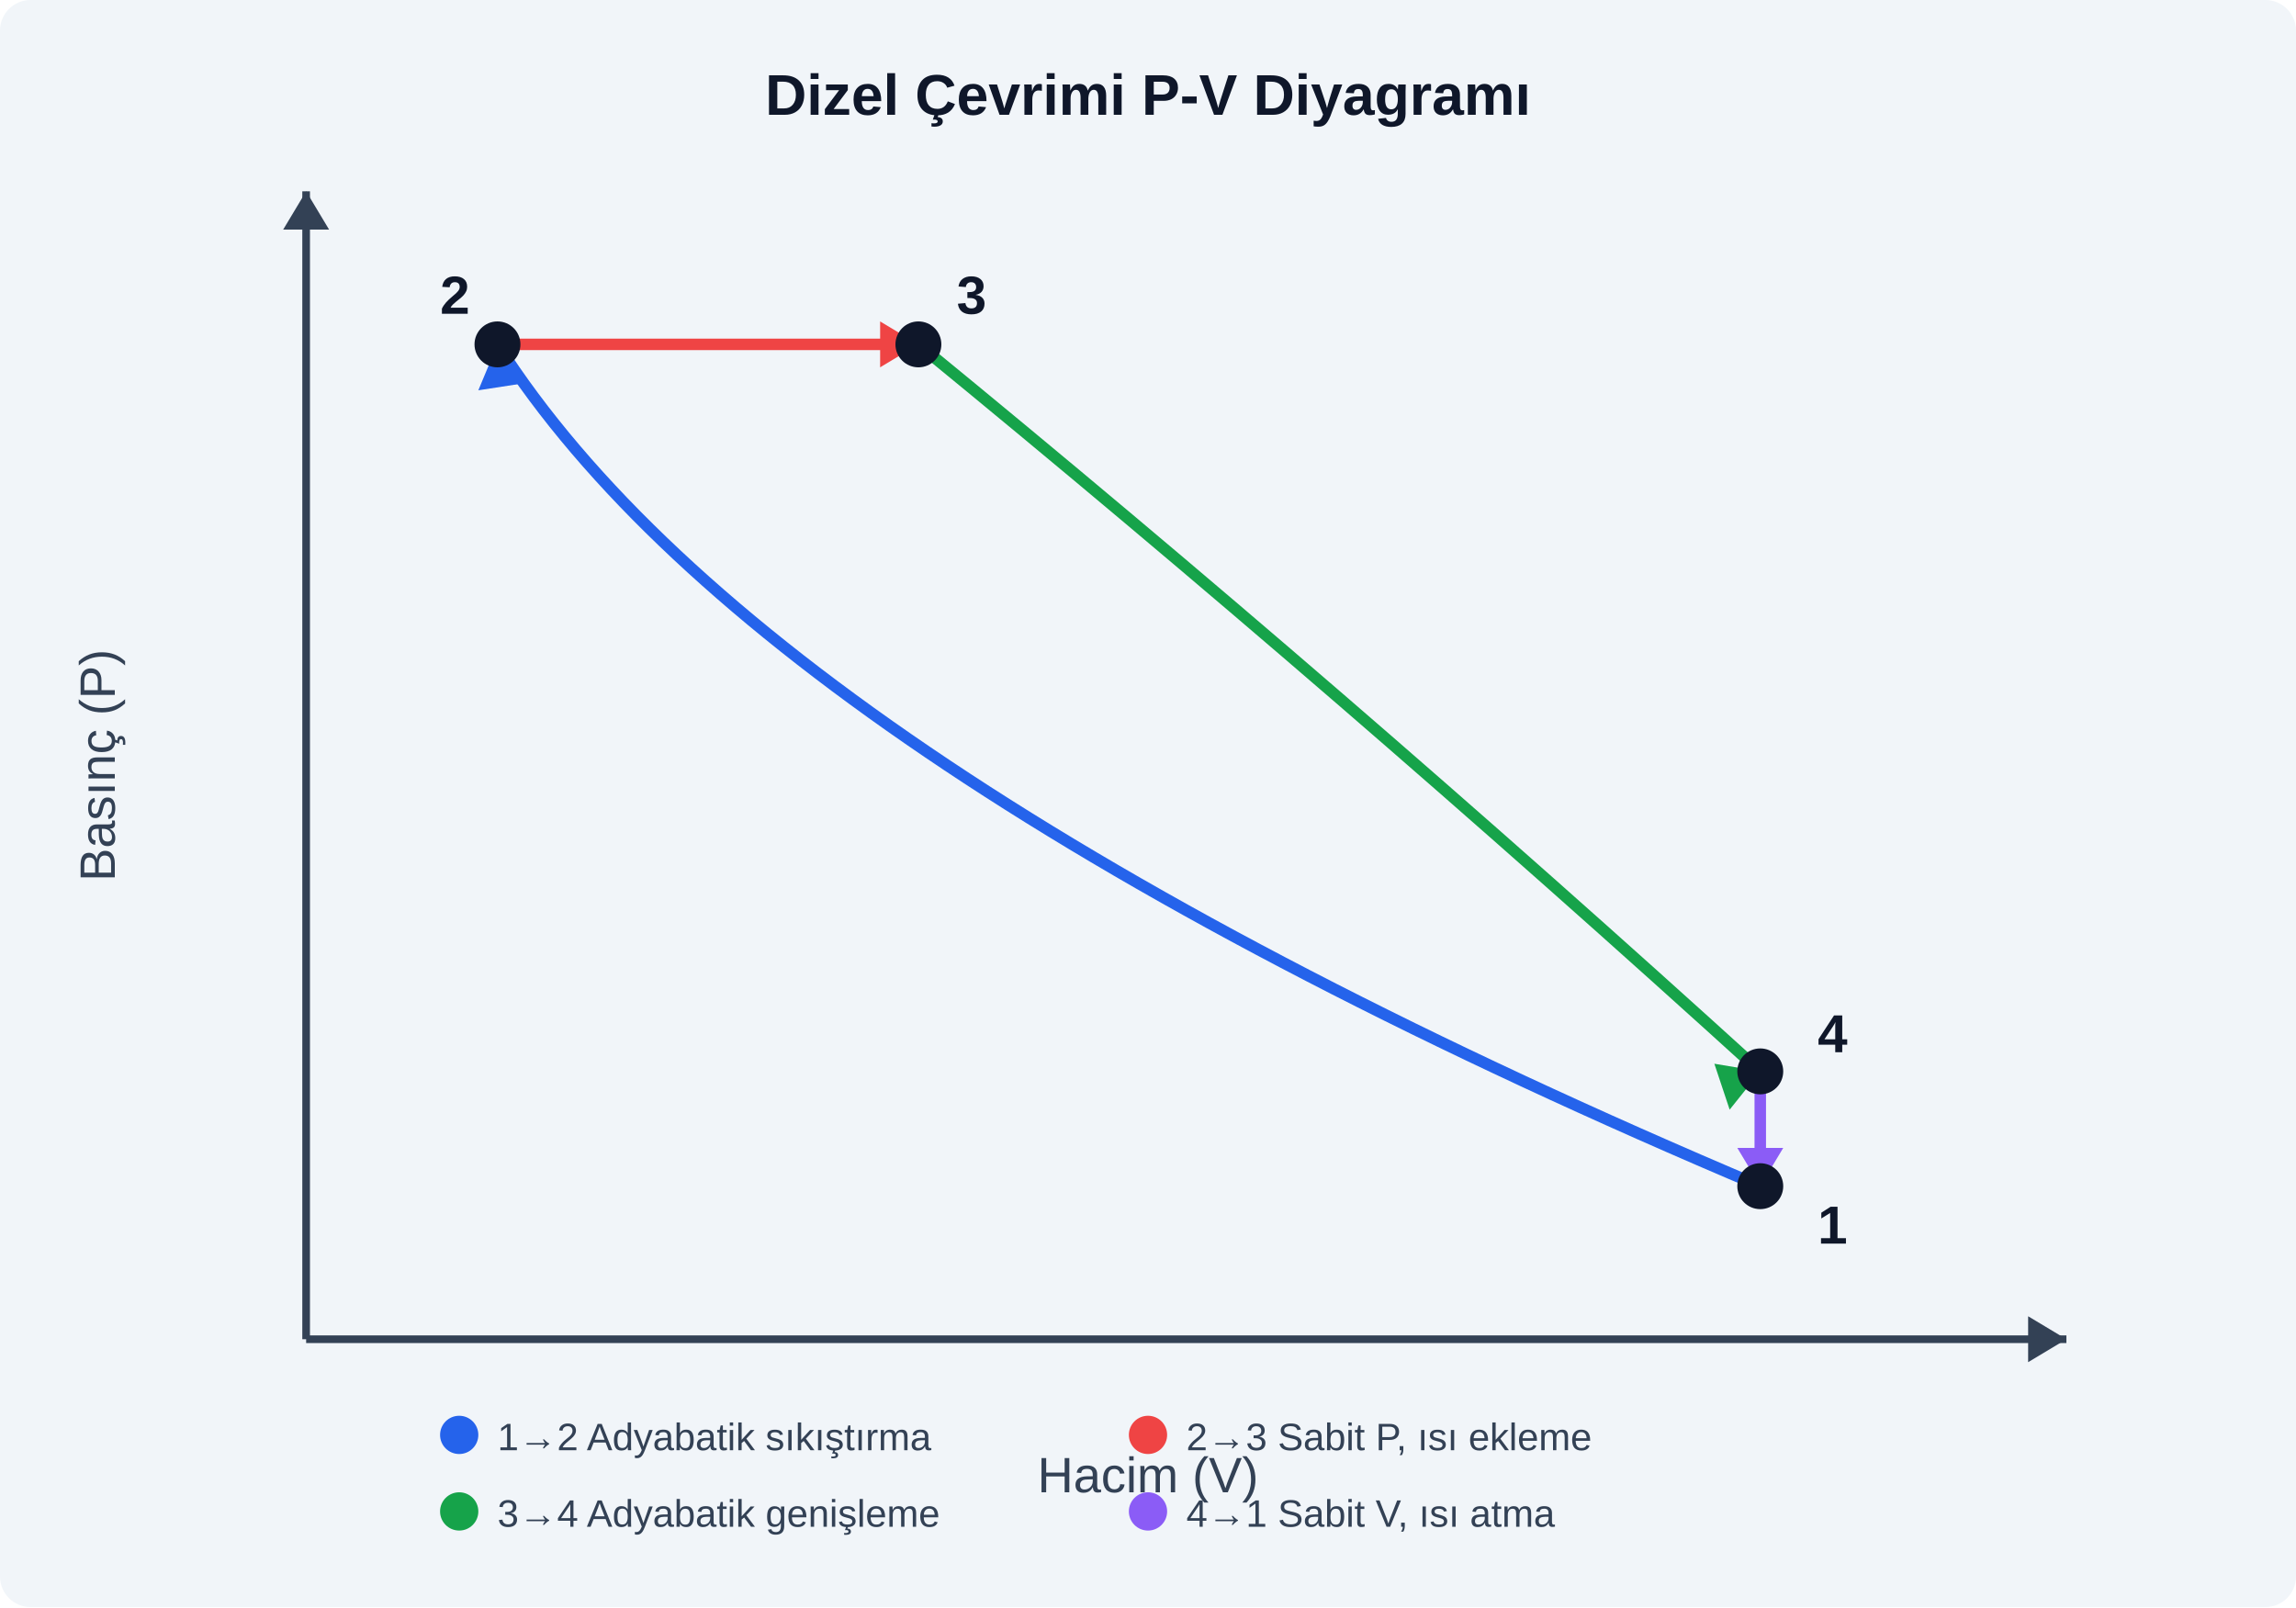
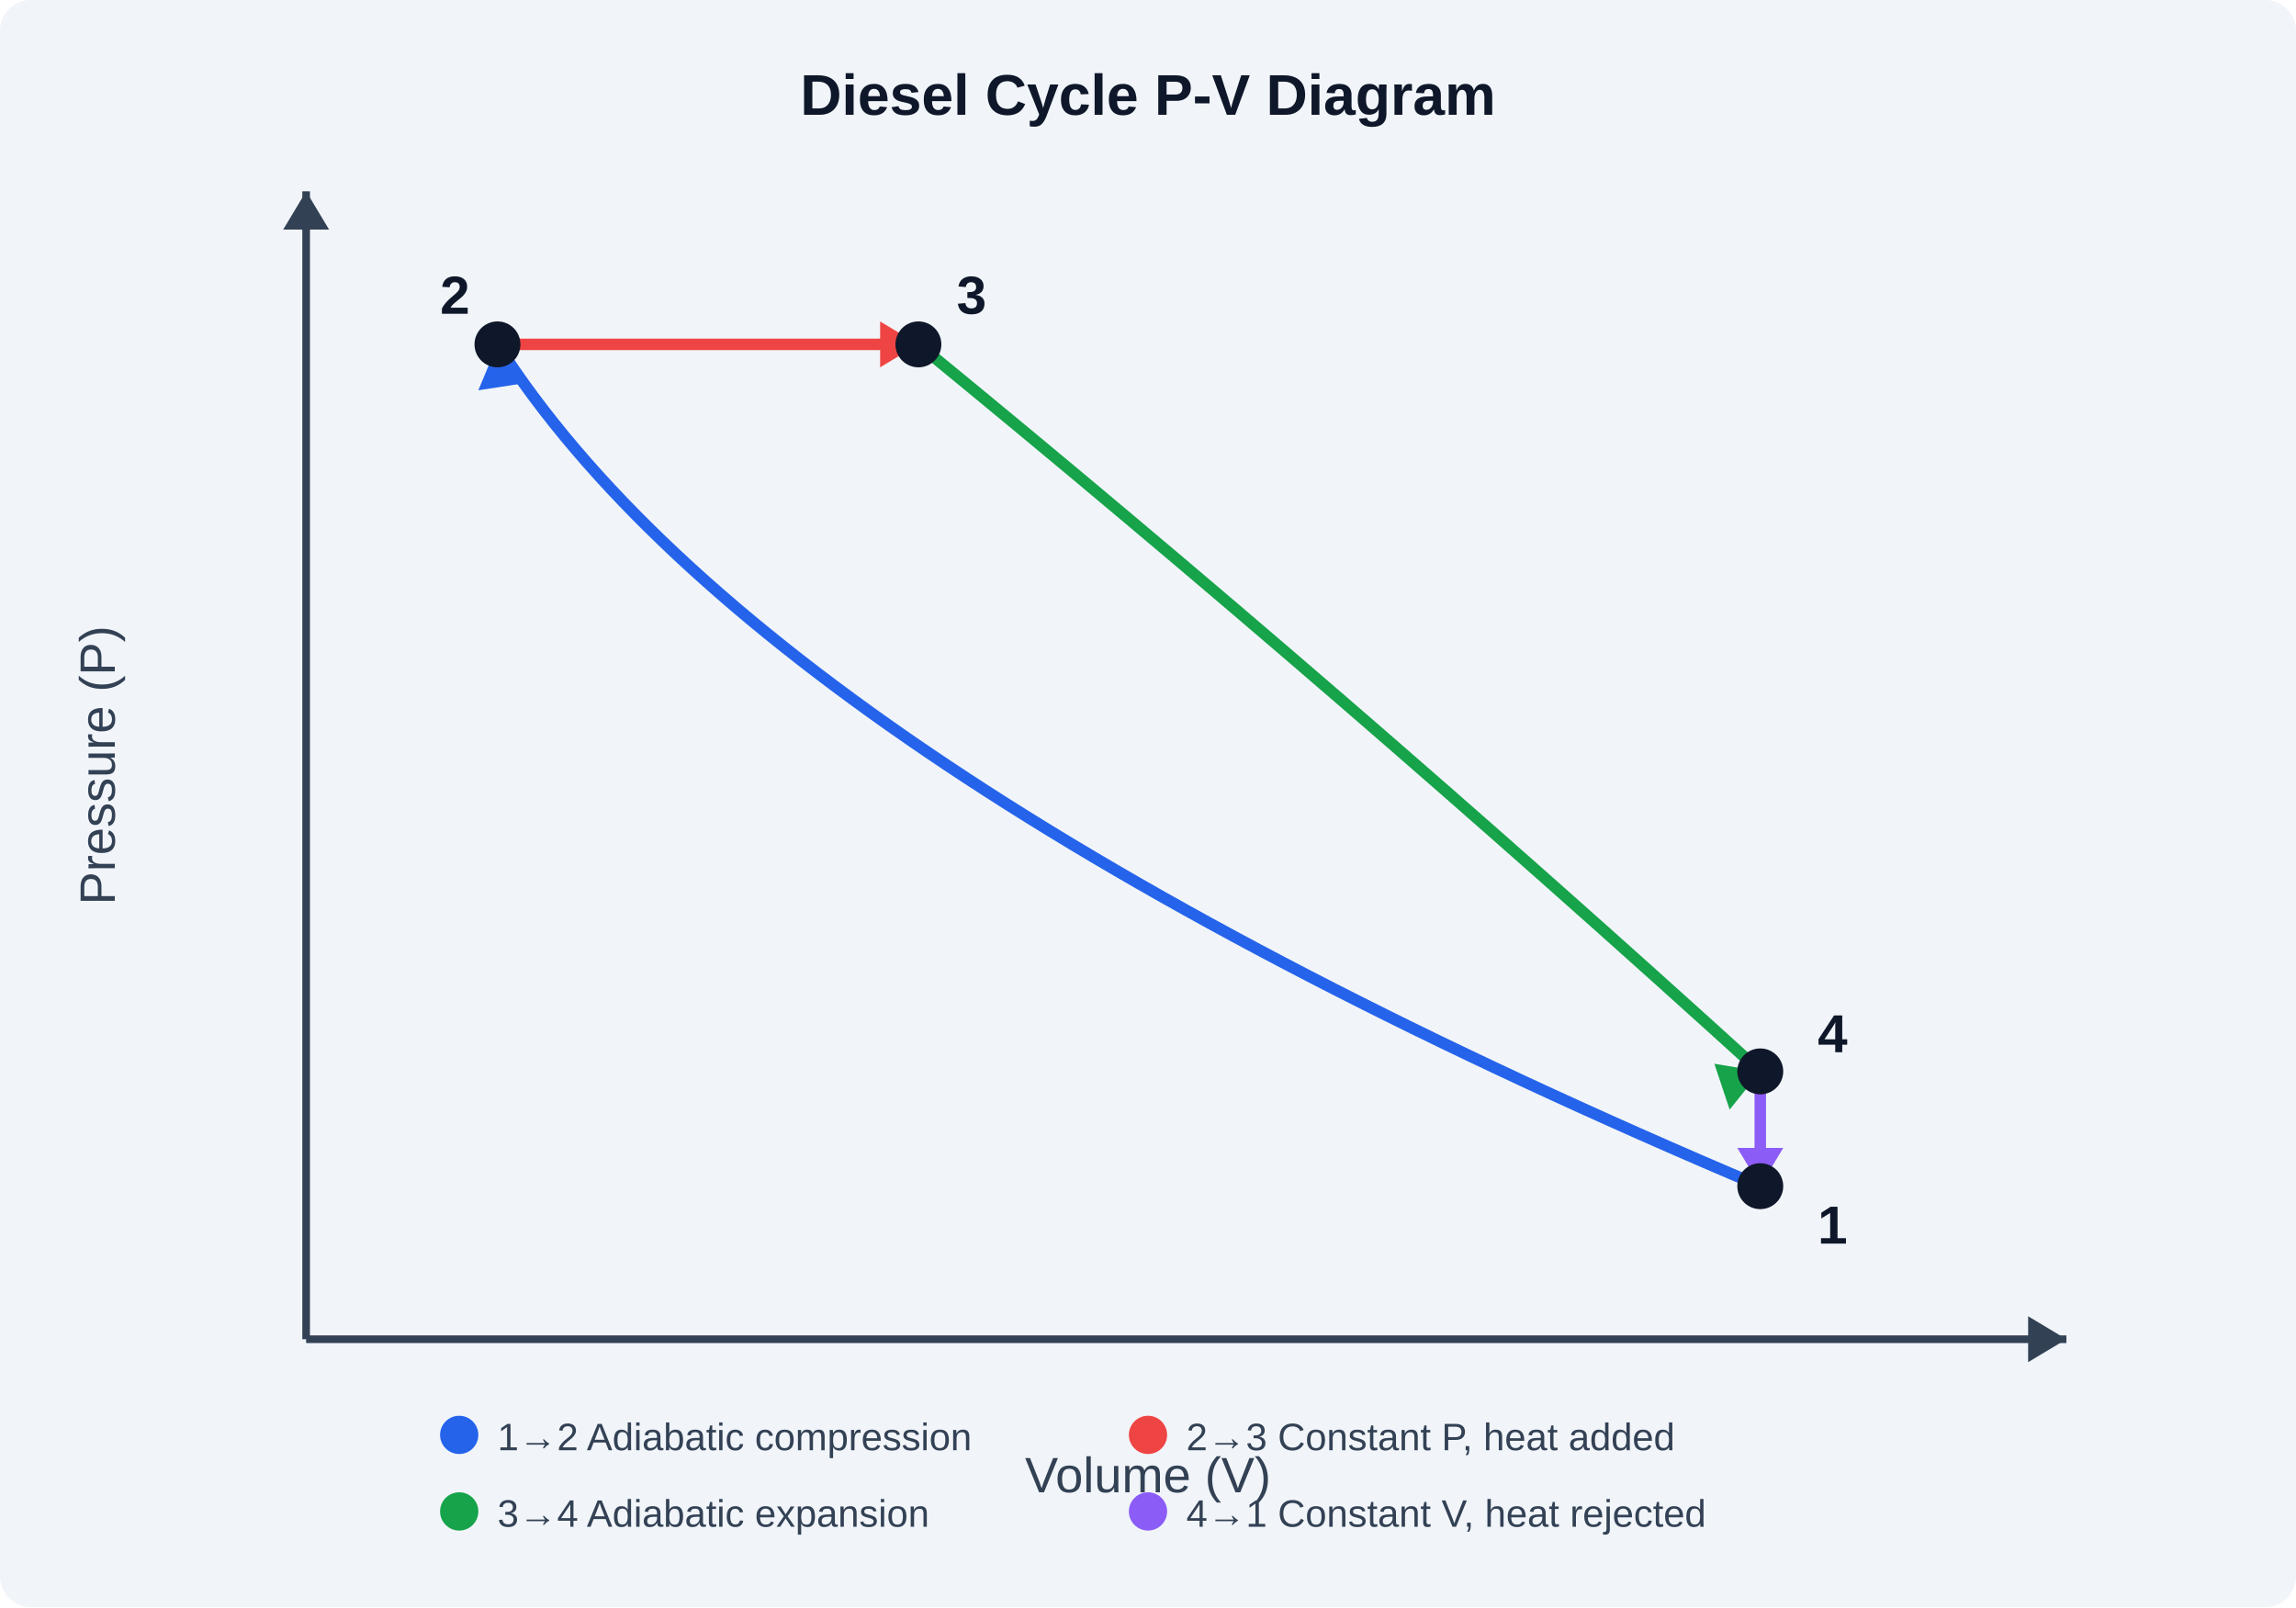
<svg xmlns="http://www.w3.org/2000/svg" width="600" height="420" viewBox="0 0 600 420">
  <rect width="600" height="420" rx="8" fill="#f1f5f9" />
-   <text x="300" y="30" text-anchor="middle" font-size="15" font-weight="bold" fill="#0f172a" font-family="Arial">Dizel Çevrimi P-V Diyagramı</text>
+   <text x="300" y="30" text-anchor="middle" font-size="15" font-weight="bold" fill="#0f172a" font-family="Arial">Diesel Cycle P-V Diagram</text>
  <line x1="80" y1="350" x2="540" y2="350" stroke="#334155" stroke-width="2" />
  <line x1="80" y1="350" x2="80" y2="50" stroke="#334155" stroke-width="2" />
  <path d="M540 350 L530 344 L530 356 Z" fill="#334155" />
  <path d="M80 50 L74 60 L86 60 Z" fill="#334155" />
-   <text x="300" y="390" text-anchor="middle" font-size="13" fill="#334155" font-family="Arial">Hacim (V)</text>
-   <text x="30" y="200" text-anchor="middle" font-size="13" fill="#334155" font-family="Arial" transform="rotate(-90 30 200)">Basınç (P)</text>
+   <text x="300" y="390" text-anchor="middle" font-size="13" fill="#334155" font-family="Arial">Volume (V)</text>
+   <text x="30" y="200" text-anchor="middle" font-size="13" fill="#334155" font-family="Arial" transform="rotate(-90 30 200)">Pressure (P)</text>
  <path d="M460 310 Q200 200 130 90" fill="none" stroke="#2563eb" stroke-width="3" />
  <path d="M130 90 L138 100 L125 102 Z" fill="#2563eb" />
  <line x1="130" y1="90" x2="240" y2="90" stroke="#ef4444" stroke-width="3" />
  <path d="M240 90 L230 84 L230 96 Z" fill="#ef4444" />
  <path d="M240 90 Q350 180 460 280" fill="none" stroke="#16a34a" stroke-width="3" />
  <path d="M460 280 L448 278 L452 290 Z" fill="#16a34a" />
  <line x1="460" y1="280" x2="460" y2="310" stroke="#8b5cf6" stroke-width="3" />
  <path d="M460 310 L454 300 L466 300 Z" fill="#8b5cf6" />
  <circle cx="460" cy="310" r="6" fill="#0f172a" />
  <text x="475" y="325" font-size="14" font-weight="bold" fill="#0f172a" font-family="Arial">1</text>
  <circle cx="130" cy="90" r="6" fill="#0f172a" />
  <text x="115" y="82" font-size="14" font-weight="bold" fill="#0f172a" font-family="Arial">2</text>
  <circle cx="240" cy="90" r="6" fill="#0f172a" />
  <text x="250" y="82" font-size="14" font-weight="bold" fill="#0f172a" font-family="Arial">3</text>
  <circle cx="460" cy="280" r="6" fill="#0f172a" />
  <text x="475" y="275" font-size="14" font-weight="bold" fill="#0f172a" font-family="Arial">4</text>
  <rect x="100" y="360" width="400" height="50" rx="6" fill="none" />
  <circle cx="120" cy="375" r="5" fill="#2563eb" />
-   <text x="130" y="379" font-size="10" fill="#334155" font-family="Arial">1→2 Adyabatik sıkıştırma</text>
+   <text x="130" y="379" font-size="10" fill="#334155" font-family="Arial">1→2 Adiabatic compression</text>
  <circle cx="300" cy="375" r="5" fill="#ef4444" />
-   <text x="310" y="379" font-size="10" fill="#334155" font-family="Arial">2→3 Sabit P, ısı ekleme</text>
+   <text x="310" y="379" font-size="10" fill="#334155" font-family="Arial">2→3 Constant P, heat added</text>
  <circle cx="120" cy="395" r="5" fill="#16a34a" />
-   <text x="130" y="399" font-size="10" fill="#334155" font-family="Arial">3→4 Adyabatik genişleme</text>
+   <text x="130" y="399" font-size="10" fill="#334155" font-family="Arial">3→4 Adiabatic expansion</text>
  <circle cx="300" cy="395" r="5" fill="#8b5cf6" />
-   <text x="310" y="399" font-size="10" fill="#334155" font-family="Arial">4→1 Sabit V, ısı atma</text>
+   <text x="310" y="399" font-size="10" fill="#334155" font-family="Arial">4→1 Constant V, heat rejected</text>
</svg>
